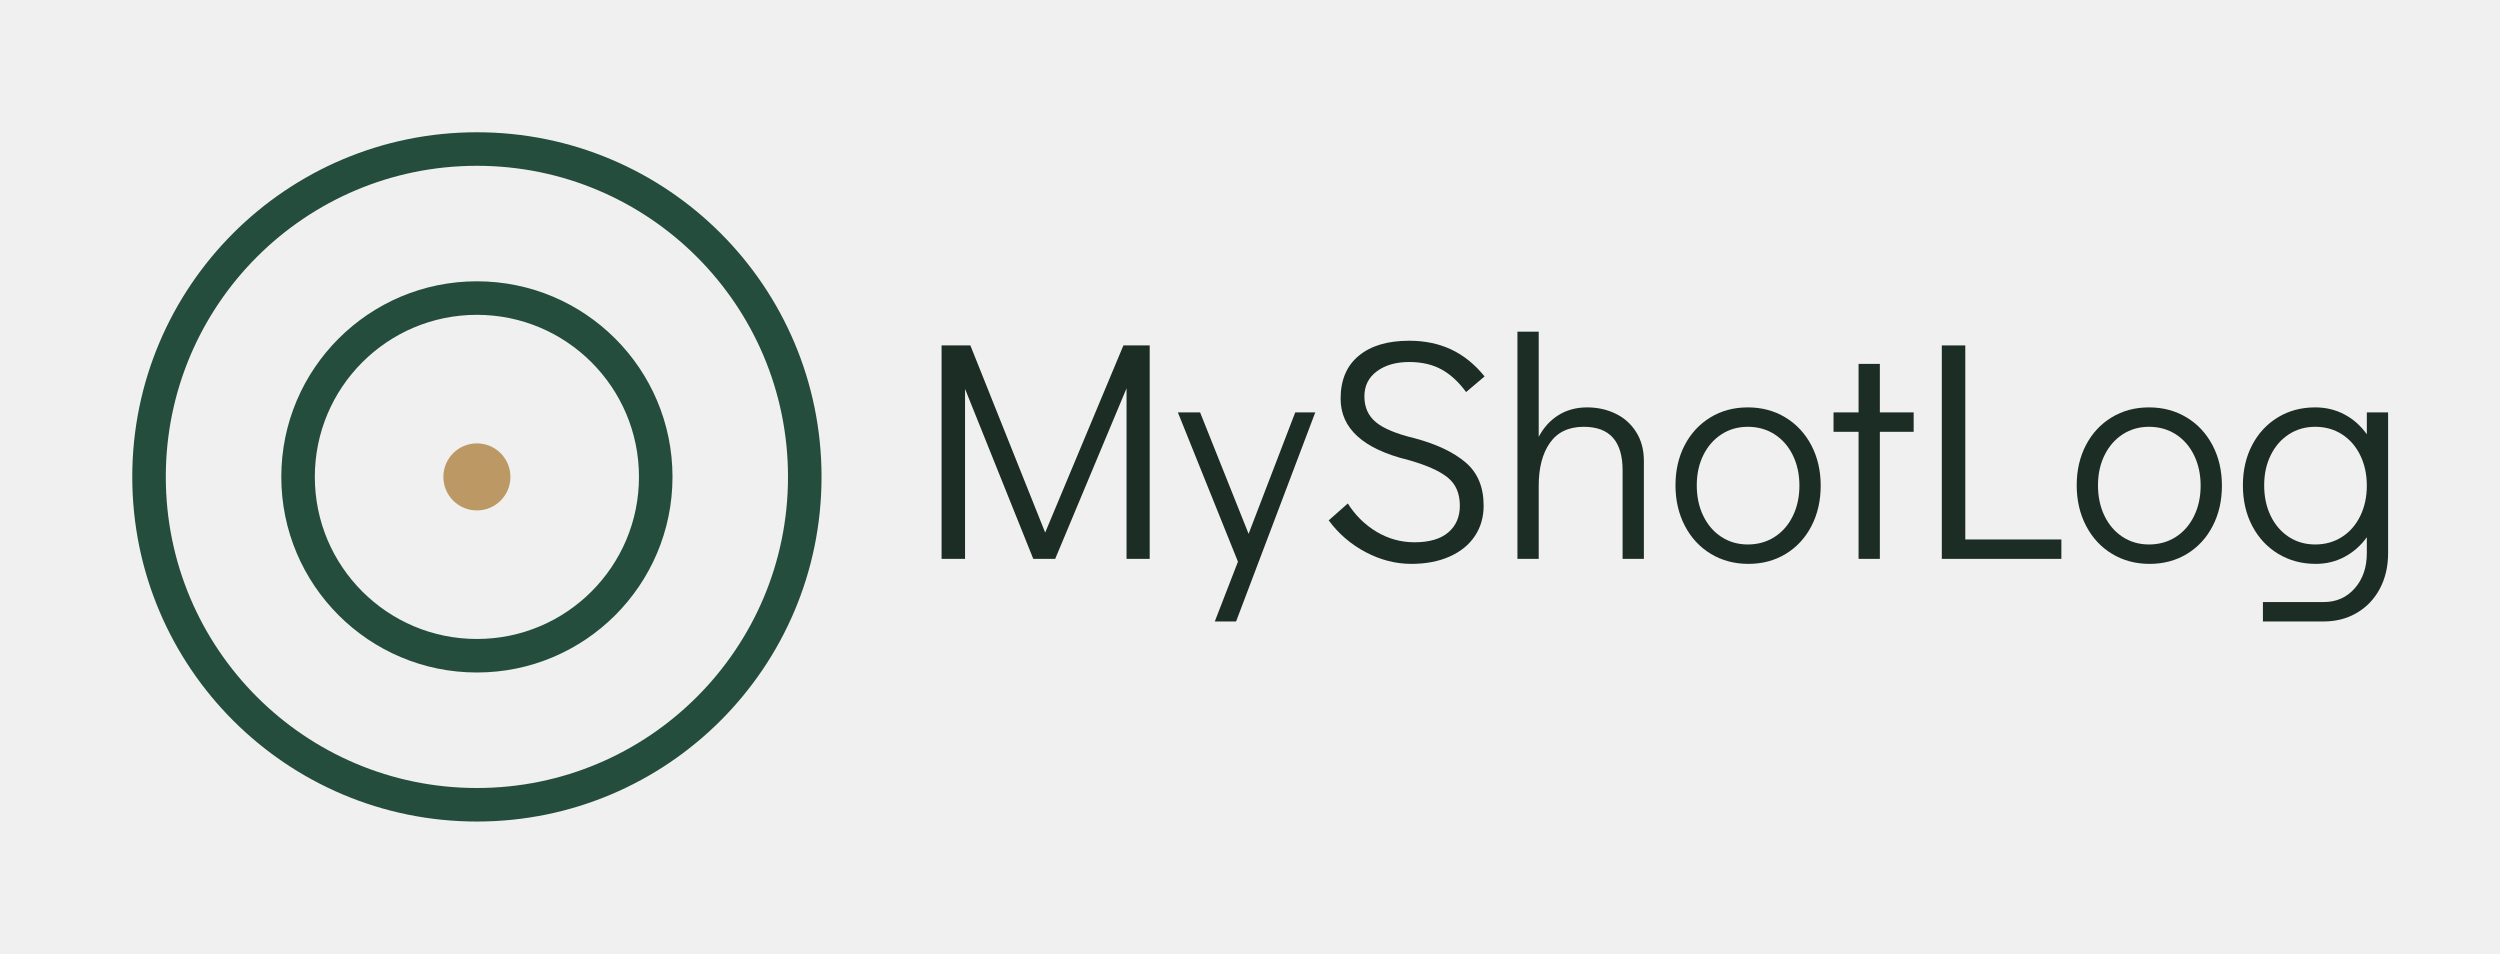
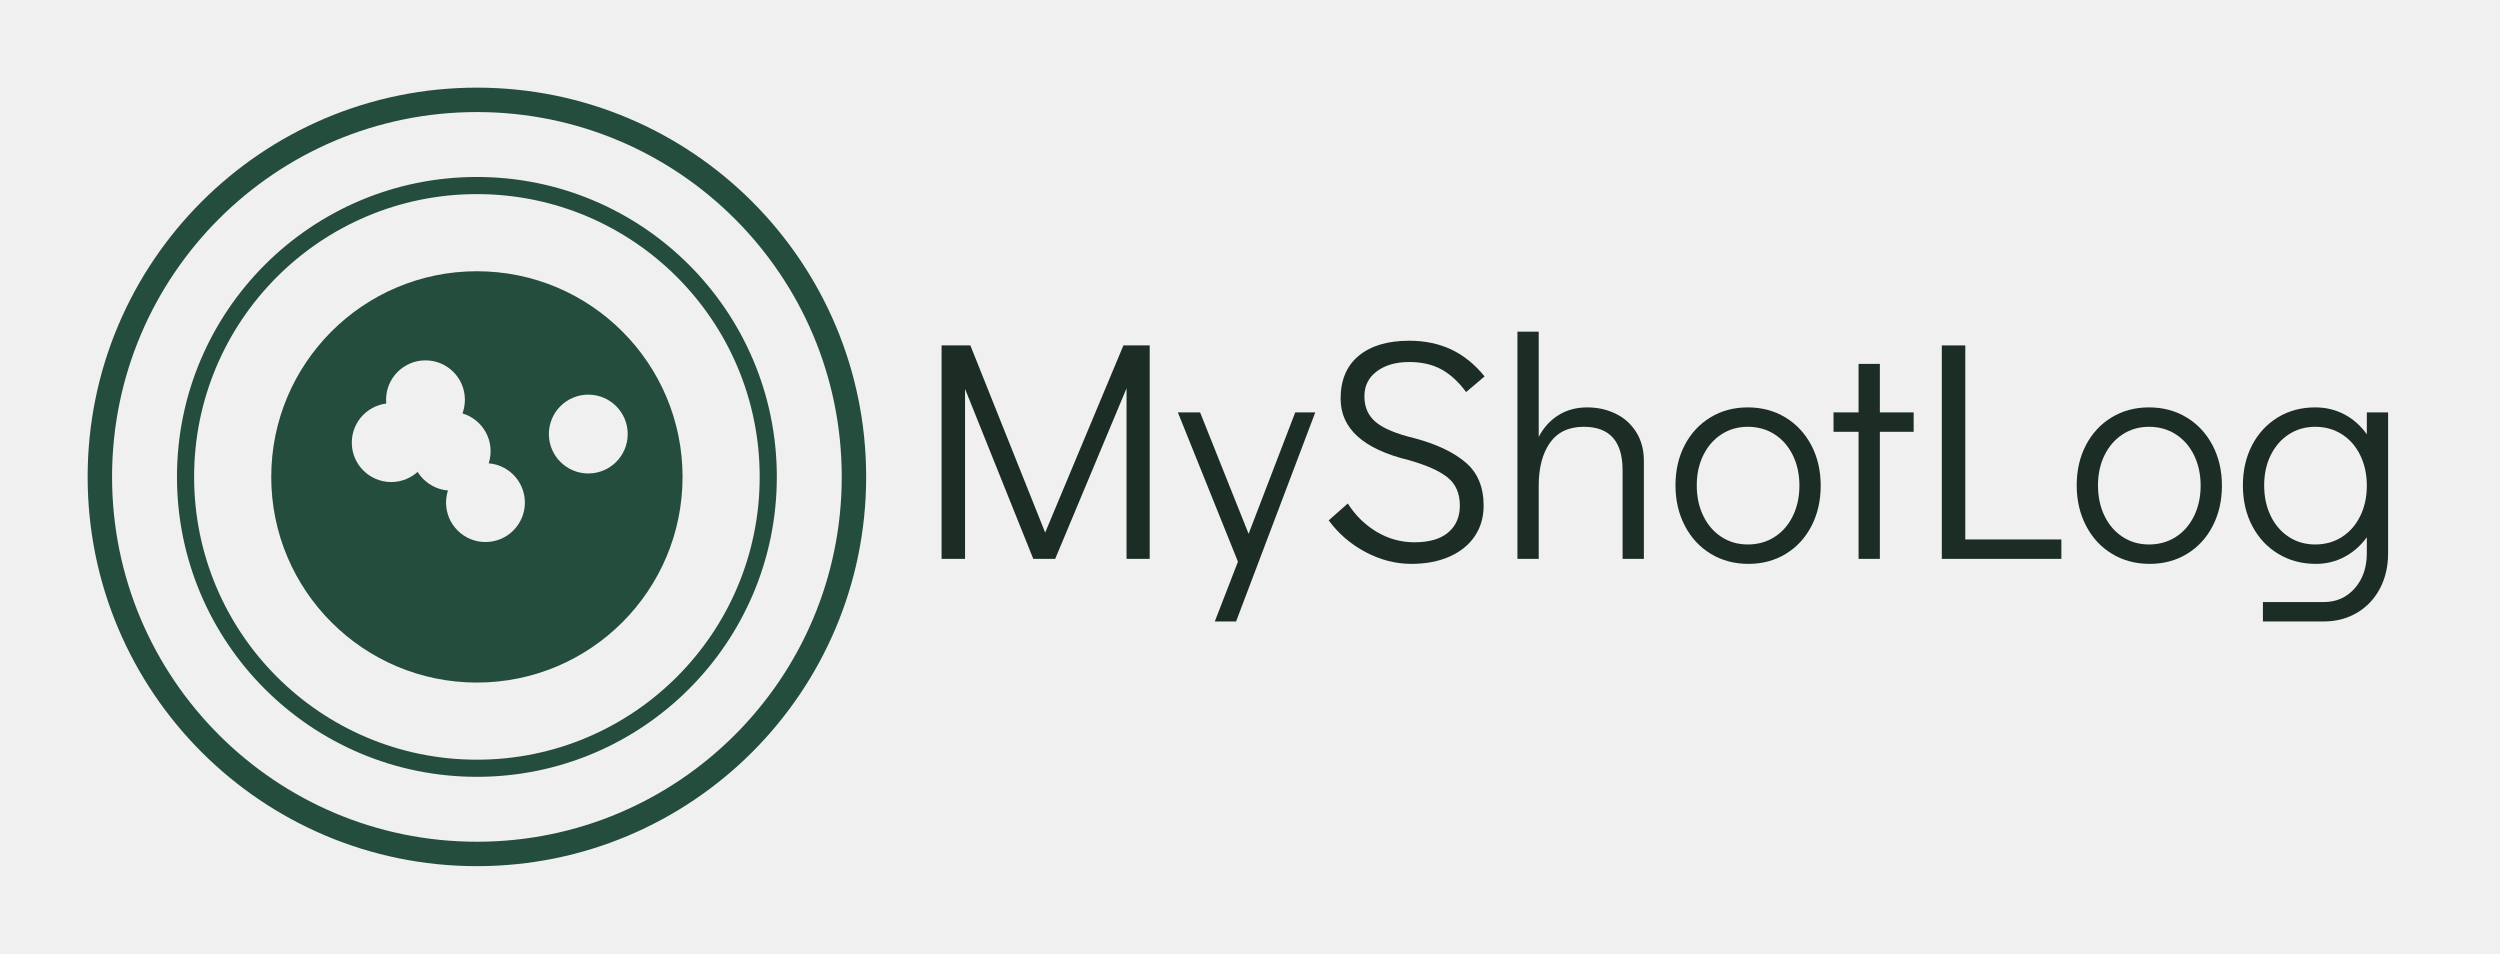
<svg xmlns="http://www.w3.org/2000/svg" width="671" height="256" viewBox="0 0 671 256" role="img" aria-labelledby="title desc">
-   <g fill="none" stroke="#244d3d" stroke-width="9">
-     <circle cx="128" cy="128" r="88" />
-     <circle cx="128" cy="128" r="48" />
+   <g transform="translate(128 128) scale(2.3)">
+     <defs>
+       <mask id="shot-group" maskUnits="userSpaceOnUse" x="-25" y="-25" width="50" height="50">
+         <rect x="-25" y="-25" width="50" height="50" fill="#fff" />
+         <circle cx="-10" cy="-4" r="4.6" fill="#000" />
+         <circle cx="-6" cy="-9" r="4.6" fill="#000" />
+         <circle cx="-3" cy="-3" r="4.6" fill="#000" />
+         <circle cx="1" cy="3" r="4.6" fill="#000" />
+         <circle cx="13" cy="-5" r="4.6" fill="#000" />
+       </mask>
+     </defs>
+     <circle r="44" fill="none" stroke="#244d3d" stroke-width="2.85" />
+     <circle r="34" fill="none" stroke="#244d3d" stroke-width="2" />
+     <circle r="24" fill="#244d3d" mask="url(#shot-group)" />
  </g>
-   <circle cx="128" cy="128" r="9" fill="#bc9864" />
  <g fill="#1c2d25" transform="translate(246 150)">
    <path d="M661 682L745 682L745 0L671 0L671 545L443 0L373 0L155 543L155 0L80 0L80 682L172 682L411 84Z" transform="translate(0.000 0.000) scale(0.084 -0.084)" />
    <path d="M385 468L449 468L196 -200L128 -200L202 -9L10 468L81 468L236 80Z" transform="translate(69.300 0.000) scale(0.084 -0.084)" />
    <path d="M307 -16Q232 -16 161 21.5Q90 59 43 123L104 177Q140 120 196 86.5Q252 53 317 53Q388 53 425 84.5Q462 116 462 170Q462 229 422.5 260.5Q383 292 297 316Q81 369 81 512Q81 601 139 649Q197 697 300 697Q375 697 434.5 669Q494 641 541 583L482 533Q446 582 403 605.5Q360 629 300 629Q237 629 197 599.5Q157 570 157 519Q157 467 194 436.5Q231 406 319 385Q423 357 480.5 308Q538 259 538 170Q538 115 510 73Q482 31 429.5 7.5Q377 -16 307 -16Z" transform="translate(107.016 0.000) scale(0.084 -0.084)" />
    <path d="M286 484Q335 484 376.5 464Q418 444 442.5 405Q467 366 467 313L467 0L399 0L399 283Q399 422 275 422Q203 422 167 371Q131 320 131 234L131 0L63 0L63 726L131 726L131 390Q155 435 194.5 459.5Q234 484 286 484Z" transform="translate(155.988 0.000) scale(0.084 -0.084)" />
    <path d="M267 -16Q200 -16 147 16Q94 48 64 105.5Q34 163 34 235Q34 307 63.5 363.5Q93 420 145.5 452Q198 484 265 484Q332 484 385 452Q438 420 468 363Q498 306 498 234Q498 162 468.5 105Q439 48 386.5 16Q334 -16 267 -16ZM265 46Q313 46 350.5 70Q388 94 409 137Q430 180 430 234Q430 288 409 331Q388 374 350.5 398Q313 422 265 422Q218 422 181 398Q144 374 123 331.5Q102 289 102 235Q102 180 123 137Q144 94 181 70Q218 46 265 46Z" transform="translate(200.844 0.000) scale(0.084 -0.084)" />
    <path d="M88 0L88 406L8 406L8 468L88 468L88 623L156 623L156 468L264 468L264 406L156 406L156 0Z" transform="translate(245.448 0.000) scale(0.084 -0.084)" />
    <path d="M79 0L79 682L154 682L154 62L461 62L461 0Z" transform="translate(268.548 0.000) scale(0.084 -0.084)" />
    <path d="M267 -16Q200 -16 147 16Q94 48 64 105.5Q34 163 34 235Q34 307 63.5 363.5Q93 420 145.5 452Q198 484 265 484Q332 484 385 452Q438 420 468 363Q498 306 498 234Q498 162 468.5 105Q439 48 386.5 16Q334 -16 267 -16ZM265 46Q313 46 350.5 70Q388 94 409 137Q430 180 430 234Q430 288 409 331Q388 374 350.5 398Q313 422 265 422Q218 422 181 398Q144 374 123 331.5Q102 289 102 235Q102 180 123 137Q144 94 181 70Q218 46 265 46Z" transform="translate(308.532 0.000) scale(0.084 -0.084)" />
    <path d="M498 468L498 18Q498 -45 472 -94.5Q446 -144 399 -172Q352 -200 292 -200L98 -200L98 -138L292 -138Q353 -138 391.5 -94Q430 -50 430 18L430 69Q401 29 359 6.5Q317 -16 267 -16Q200 -16 147 16Q94 48 64 105Q34 162 34 235Q34 307 63.5 363.5Q93 420 145.5 452Q198 484 265 484Q316 484 358.5 461.5Q401 439 430 398L430 468ZM265 46Q313 46 350.5 70Q388 94 409 137Q430 180 430 234Q430 288 409 331Q388 374 350.5 398Q313 422 265 422Q218 422 181 398Q144 374 123 331.5Q102 289 102 235Q102 180 123 137Q144 94 181 70Q218 46 265 46Z" transform="translate(353.136 0.000) scale(0.084 -0.084)" />
  </g>
</svg>
